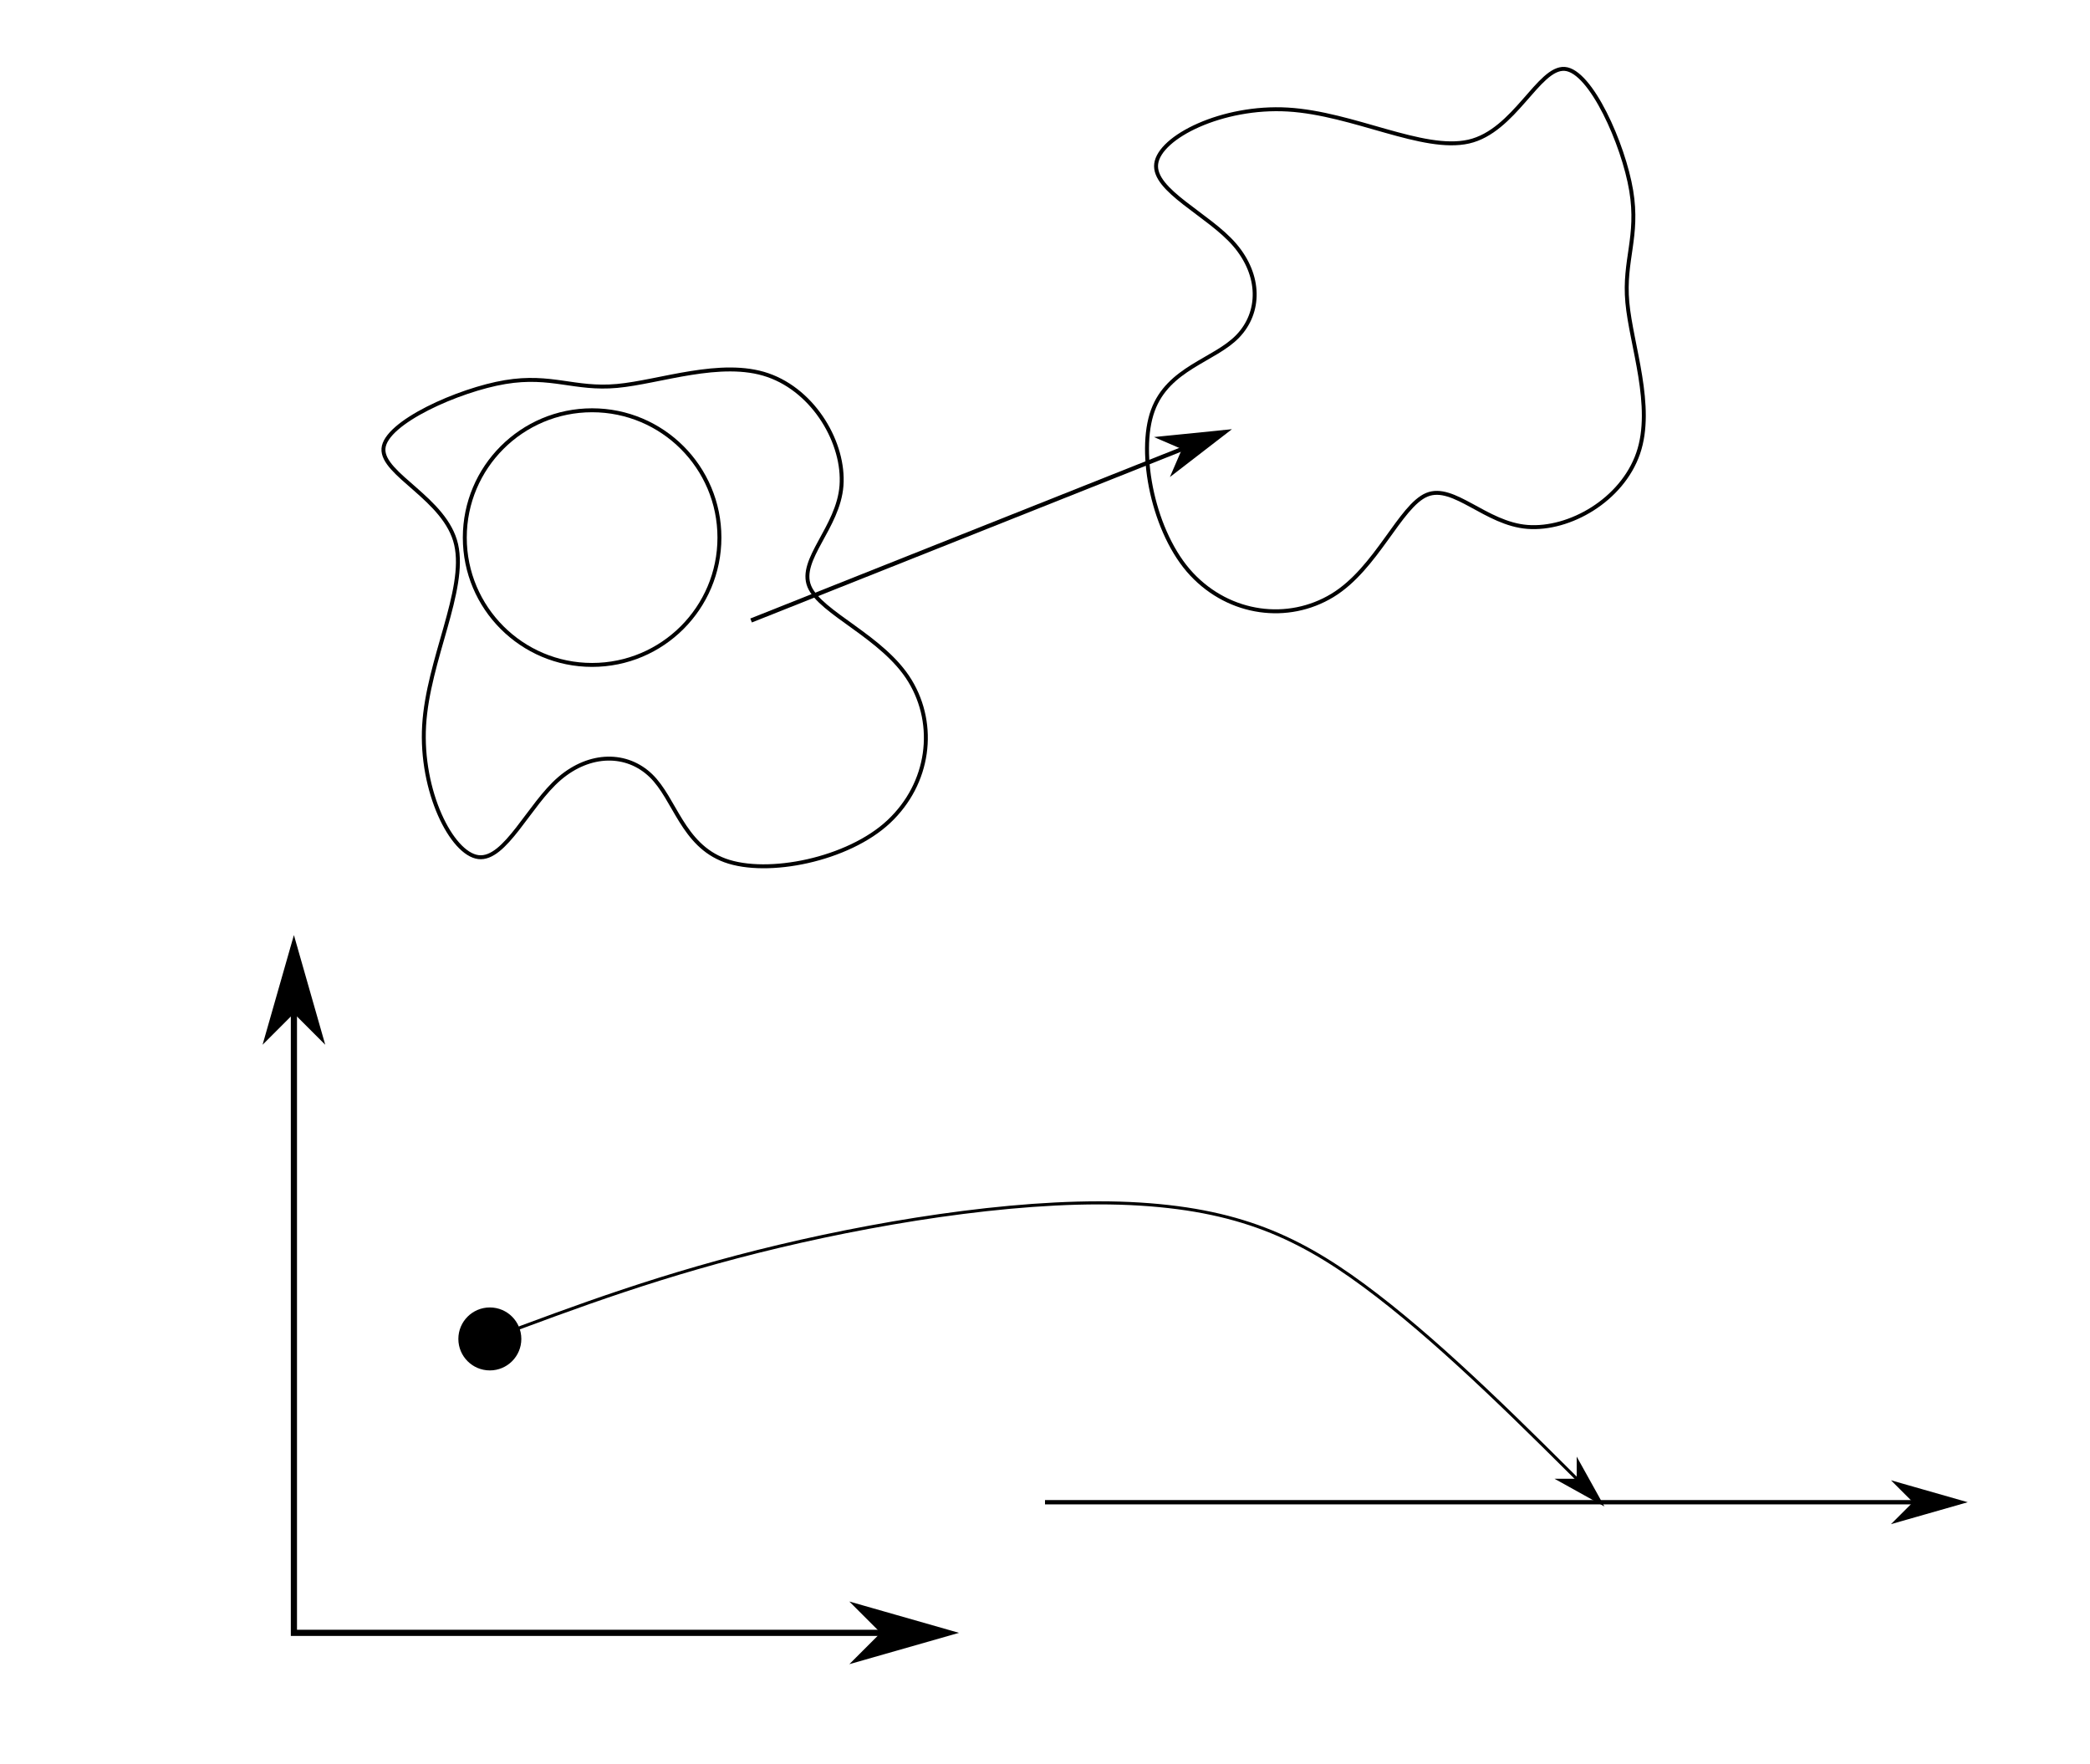
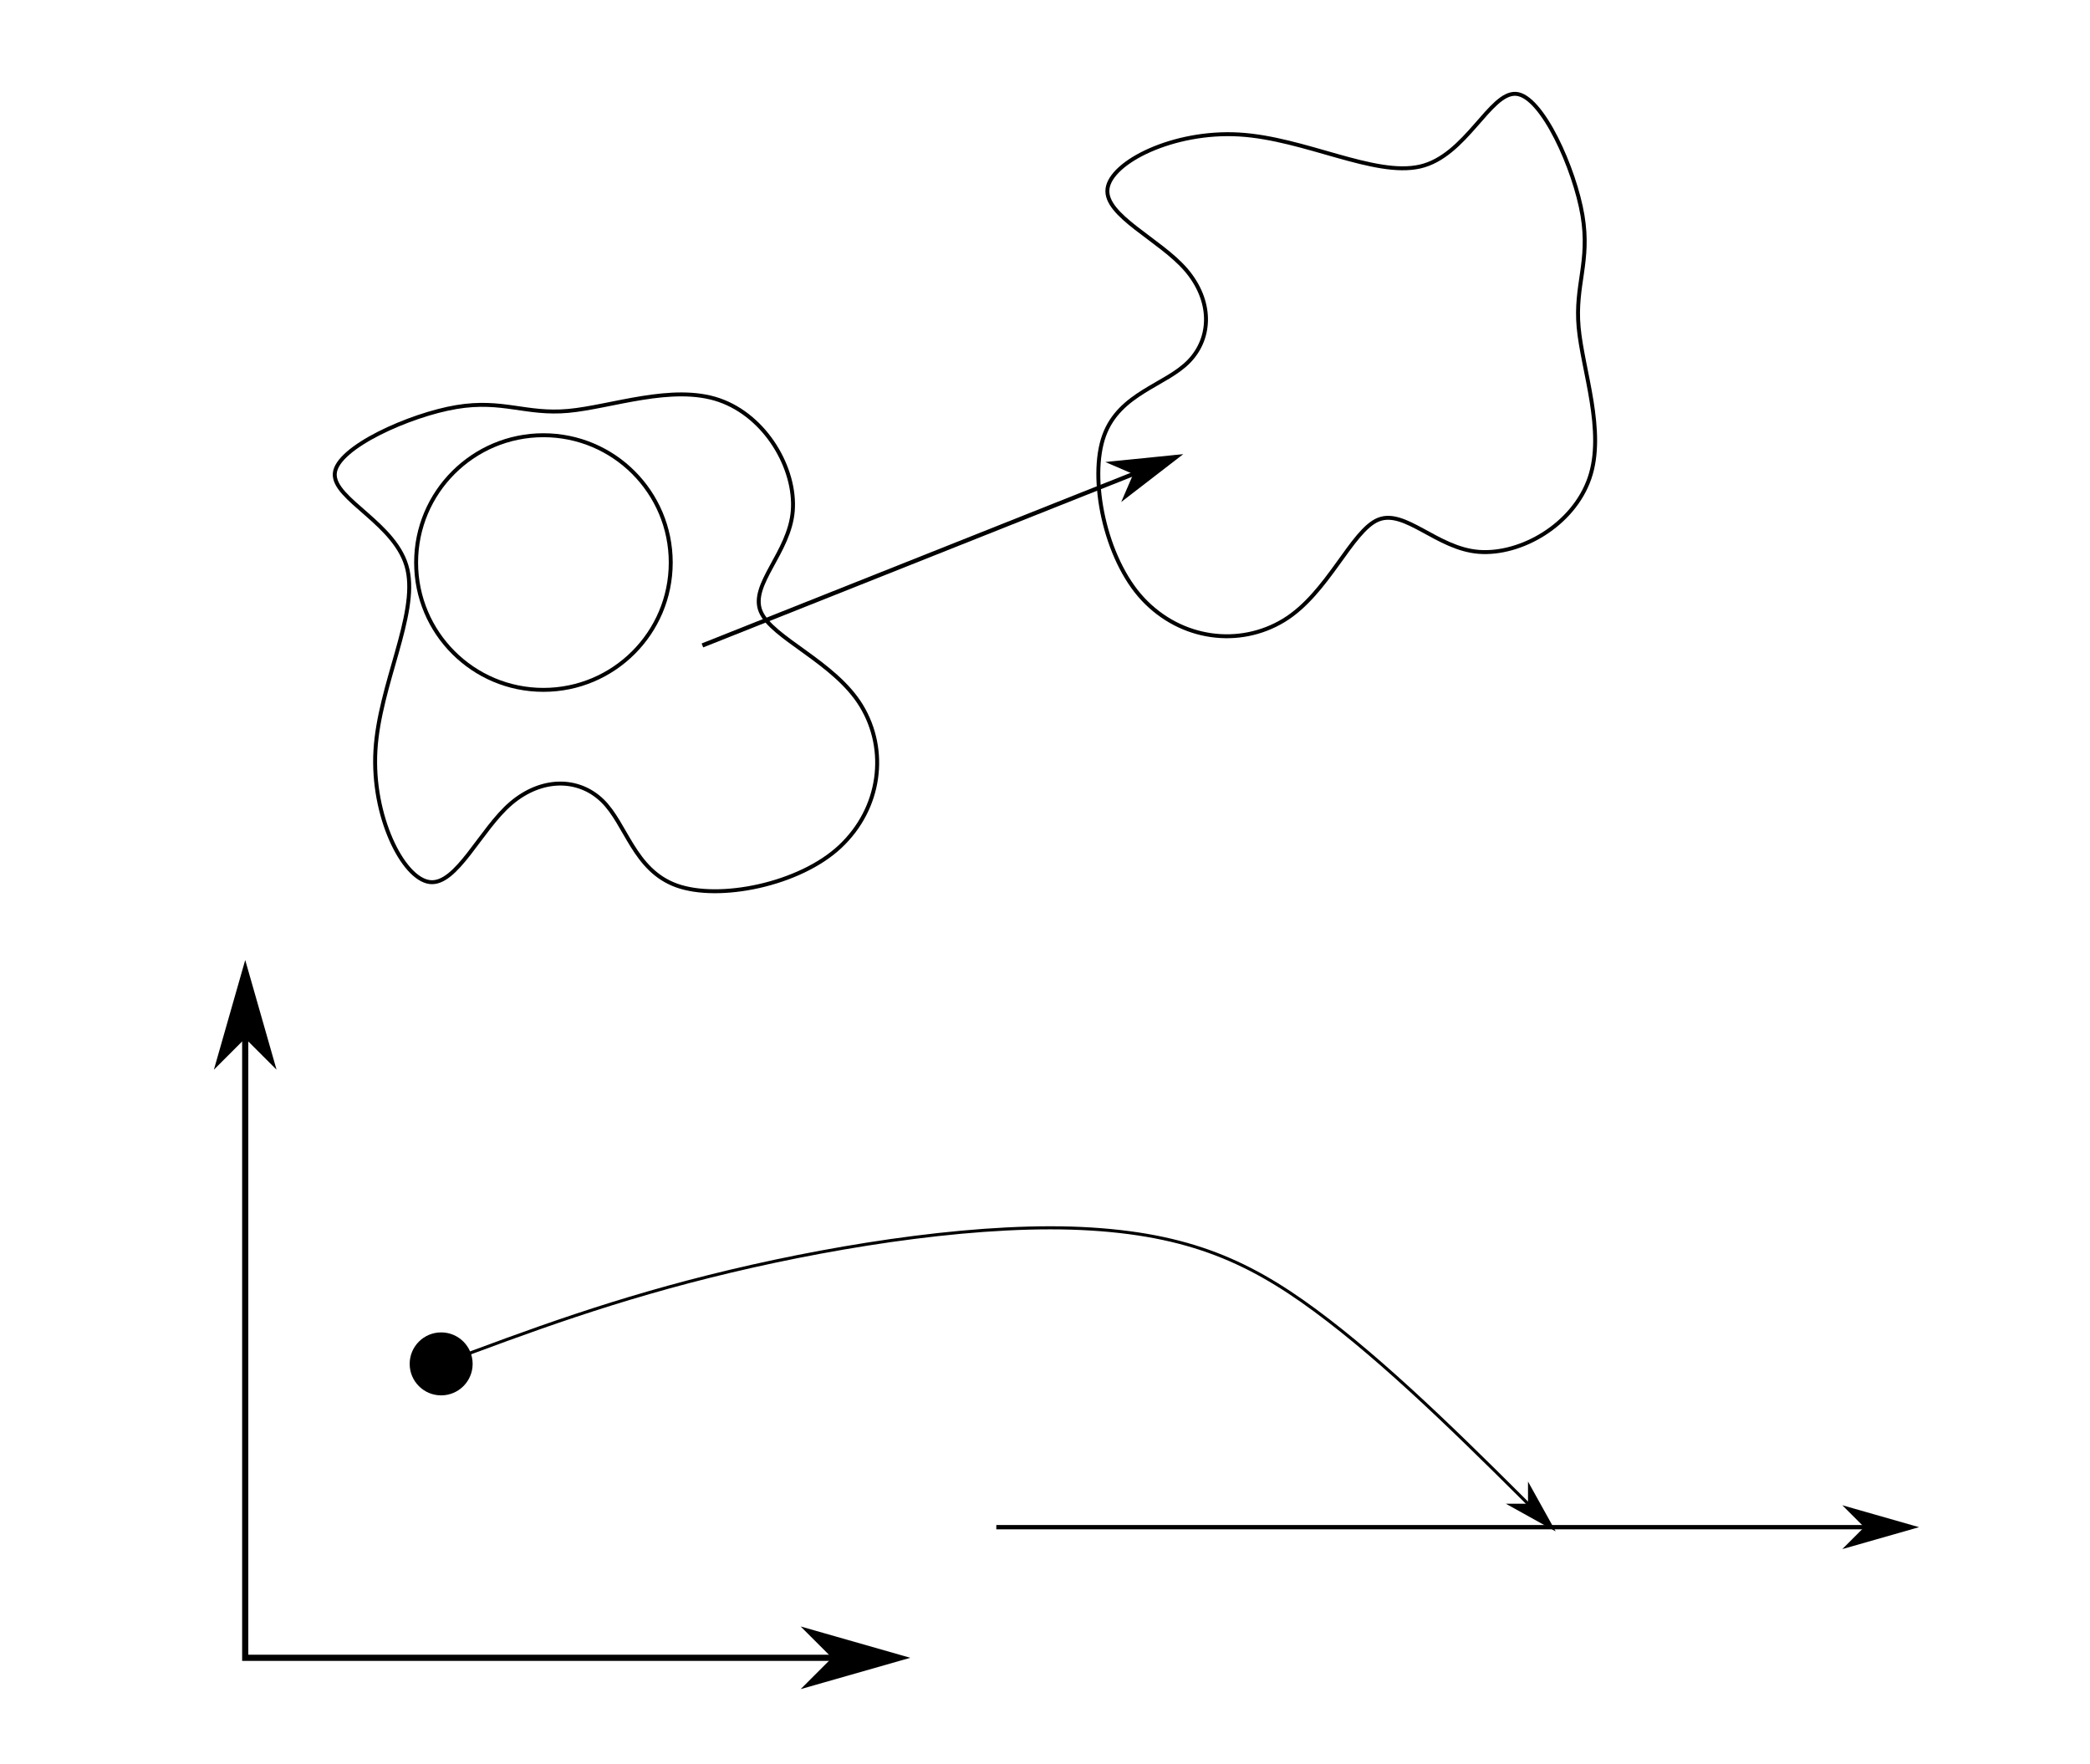
<svg xmlns="http://www.w3.org/2000/svg" width="1280" height="1080" viewBox="0 0 338.667 285.75" version="1.1" id="svg8">
  <defs id="defs2">
    <marker style="overflow:visible;" id="marker2886" refX="0.0" refY="0.0" orient="auto">
      <path transform="scale(0.8) rotate(180) translate(12.5,0)" style="fill-rule:evenodd;stroke:#000000;stroke-width:1pt;stroke-opacity:1;fill:#000000;fill-opacity:1" d="M 0.0,0.0 L 5.0,-5.0 L -12.5,0.0 L 5.0,5.0 L 0.0,0.0 z " id="path2884" />
    </marker>
    <marker orient="auto" refY="0.0" refX="0.0" id="marker2662" style="overflow:visible;">
      <path id="path2660" d="M 0.0,0.0 L 5.0,-5.0 L -12.5,0.0 L 5.0,5.0 L 0.0,0.0 z " style="fill-rule:evenodd;stroke:#000000;stroke-width:1pt;stroke-opacity:1;fill:#000000;fill-opacity:1" transform="scale(0.8) rotate(180) translate(12.5,0)" />
    </marker>
    <marker style="overflow:visible;" id="marker1878" refX="0.0" refY="0.0" orient="auto">
      <path transform="scale(0.8) rotate(180) translate(12.5,0)" style="fill-rule:evenodd;stroke:#000000;stroke-width:1pt;stroke-opacity:1;fill:#000000;fill-opacity:1" d="M 0.0,0.0 L 5.0,-5.0 L -12.5,0.0 L 5.0,5.0 L 0.0,0.0 z " id="path1876" />
    </marker>
    <marker orient="auto" refY="0.0" refX="0.0" id="Arrow1Lstart" style="overflow:visible">
      <path id="path1405" d="M 0.0,0.0 L 5.0,-5.0 L -12.5,0.0 L 5.0,5.0 L 0.0,0.0 z " style="fill-rule:evenodd;stroke:#000000;stroke-width:1pt;stroke-opacity:1;fill:#000000;fill-opacity:1" transform="scale(0.8) translate(12.5,0)" />
    </marker>
-     <marker orient="auto" refY="0.0" refX="0.0" id="Arrow1Lend" style="overflow:visible;">
-       <path id="path1408" d="M 0.0,0.0 L 5.0,-5.0 L -12.5,0.0 L 5.0,5.0 L 0.0,0.0 z " style="fill-rule:evenodd;stroke:#000000;stroke-width:1pt;stroke-opacity:1;fill:#000000;fill-opacity:1" transform="scale(0.8) rotate(180) translate(12.5,0)" />
-     </marker>
    <marker orient="auto" refY="0" refX="0" id="marker3200" style="overflow:visible">
      <path id="path3198" d="M 0,0 5,-5 -12.5,0 5,5 Z" style="fill:#000000;fill-opacity:1;fill-rule:evenodd;stroke:#000000;stroke-width:1pt;stroke-opacity:1" transform="matrix(-0.8,0,0,-0.8,-10,0)" />
    </marker>
    <marker orient="auto" refY="0" refX="0" id="Arrow1Lstart-9" style="overflow:visible">
      <path id="path1405-2" d="M 0,0 5,-5 -12.5,0 5,5 Z" style="fill:#000000;fill-opacity:1;fill-rule:evenodd;stroke:#000000;stroke-width:1pt;stroke-opacity:1" transform="matrix(0.8,0,0,0.8,10,0)" />
-     </marker>
-     <marker orient="auto" refY="0" refX="0" id="Arrow1Lend-4" style="overflow:visible">
-       <path id="path1408-5" d="M 0,0 5,-5 -12.5,0 5,5 Z" style="fill:#000000;fill-opacity:1;fill-rule:evenodd;stroke:#000000;stroke-width:1pt;stroke-opacity:1" transform="matrix(-0.8,0,0,-0.8,-10,0)" />
    </marker>
    <marker orient="auto" refY="0" refX="0" id="Arrow1Lstart-3" style="overflow:visible">
      <path id="path1405-5" d="M 0,0 5,-5 -12.5,0 5,5 Z" style="fill:#000000;fill-opacity:1;fill-rule:evenodd;stroke:#000000;stroke-width:1pt;stroke-opacity:1" transform="matrix(0.8,0,0,0.8,10,0)" />
    </marker>
    <marker orient="auto" refY="0" refX="0" id="Arrow1Lend-6" style="overflow:visible">
      <path id="path1408-2" d="M 0,0 5,-5 -12.5,0 5,5 Z" style="fill:#000000;fill-opacity:1;fill-rule:evenodd;stroke:#000000;stroke-width:1pt;stroke-opacity:1" transform="matrix(-0.8,0,0,-0.8,-10,0)" />
    </marker>
  </defs>
  <g id="layer1" transform="translate(0,-11.25001)">
-     <path style="opacity:1;vector-effect:none;fill:none;fill-opacity:1;stroke:#000000;stroke-width:1;stroke-linecap:butt;stroke-linejoin:miter;stroke-miterlimit:4;stroke-dasharray:none;stroke-dashoffset:0;stroke-opacity:1;marker-start:url(#Arrow1Lstart);marker-end:url(#Arrow1Lend)" d="M -248.708,11.25 V 122.375 H -142.875" id="path1820" />
-     <path style="opacity:1;vector-effect:none;fill:none;fill-opacity:1;stroke:#000000;stroke-width:0.9;stroke-linecap:butt;stroke-linejoin:miter;stroke-miterlimit:4;stroke-dasharray:none;stroke-dashoffset:0;stroke-opacity:1" d="m -212.548,170.882 c 9.702,-0.882 23.813,-6.174 34.498,-2.467 10.685,3.706 17.537,15.696 16.81,25.274 -0.727,9.577 -9.856,16.881 -7.356,23 2.5,6.119 16.902,11.52 23.025,21.626 6.123,10.106 4.46,23.408 -4.847,32.148 -9.308,8.741 -27.734,12.426 -37.438,8.884 -9.704,-3.542 -11.463,-14.097 -16.949,-19.388 -5.486,-5.292 -13.917,-5.292 -20.873,0.649 -6.956,5.941 -12.447,18.753 -18.57,17.973 -6.123,-0.78 -13.28,-15.094 -12.397,-30.09 0.883,-14.996 9.7,-30.866 7.321,-41.349 -2.379,-10.483 -17.024,-15.975 -16.615,-21.939 0.409,-5.964 17.23,-13.439 27.813,-15.203 10.583,-1.764 15.875,1.764 25.576,0.882 z" id="path1864" transform="translate(22.04842,-0.8819004)" />
-     <path style="opacity:1;vector-effect:none;fill:none;fill-opacity:1;stroke:#000000;stroke-width:0.687;stroke-linecap:butt;stroke-linejoin:miter;stroke-miterlimit:4;stroke-dasharray:none;stroke-dashoffset:0;stroke-opacity:1;marker-end:url(#marker1878)" d="M 121.708,111.792 198.389,81.29" id="path1868" />
-     <flowRoot xml:space="preserve" id="flowRoot2396" style="font-variant-east_asian:normal;opacity:1;vector-effect:none;fill:none;fill-opacity:1;stroke:#000000;stroke-width:3.402;stroke-linecap:butt;stroke-linejoin:miter;stroke-miterlimit:4;stroke-dasharray:none;stroke-dashoffset:0;stroke-opacity:1;line-height:1.25;letter-spacing:0px;word-spacing:0px">
+     <path style="opacity:1;vector-effect:none;fill:none;fill-opacity:1;stroke:#000000;stroke-width:0.687;stroke-linecap:butt;stroke-linejoin:miter;stroke-miterlimit:4;stroke-dasharray:none;stroke-dashoffset:0;stroke-opacity:1;marker-end:url(#marker1878)" d="M 113.819,115.835 190.5,85.333" id="path1868" />
+     <flowRoot xml:space="preserve" id="flowRoot2396" style="line-height:1.25;letter-spacing:0px;word-spacing:0px;opacity:1;vector-effect:none;fill:none;fill-opacity:1;stroke:#000000;stroke-width:3.402;stroke-linecap:butt;stroke-linejoin:miter;stroke-miterlimit:4;stroke-dasharray:none;stroke-dashoffset:0;stroke-opacity:1">
      <flowRegion id="flowRegion2398">
        <rect id="rect2400" width="240" height="140" x="-560" y="0" />
      </flowRegion>
      <flowPara id="flowPara2402" />
    </flowRoot>
-     <flowRoot xml:space="preserve" id="flowRoot2404" style="font-size:42.667px;line-height:1.25;letter-spacing:0px;word-spacing:0px;opacity:1;vector-effect:none;fill:none;fill-opacity:1;stroke:#000000;stroke-width:3.402;stroke-linecap:butt;stroke-linejoin:miter;stroke-miterlimit:4;stroke-dasharray:none;stroke-dashoffset:0;stroke-opacity:1" transform="matrix(0.2645833,0,0,0.2645833,38.11794,28.29097)">
-       <flowRegion id="flowRegion2406" style="font-size:42.667px">
-         <rect id="rect2408" width="220" height="200" x="-560" y="20" style="font-size:42.667px" />
-       </flowRegion>
-       <flowPara id="flowPara2410">$\mathbb{R}$</flowPara>
-     </flowRoot>
-     <path style="opacity:1;vector-effect:none;fill:none;fill-opacity:1;stroke:#000000;stroke-width:1;stroke-linecap:butt;stroke-linejoin:miter;stroke-miterlimit:4;stroke-dasharray:none;stroke-dashoffset:0;stroke-opacity:1;marker-start:url(#Arrow1Lstart-9);marker-end:url(#Arrow1Lend-4)" d="m -195.792,291.708 v 111.125 h 105.833" id="path1820-1" />
-     <path style="opacity:1;vector-effect:none;fill:none;fill-opacity:1;stroke:#000000;stroke-width:0.9;stroke-linecap:butt;stroke-linejoin:miter;stroke-miterlimit:4;stroke-dasharray:none;stroke-dashoffset:0;stroke-opacity:1;marker-end:url(#marker3200)" d="M -195.792,402.833 -243.417,471.625" id="path3190" />
-     <path style="opacity:1;vector-effect:none;fill:none;fill-opacity:1;stroke:#000000;stroke-width:0.9;stroke-linecap:butt;stroke-linejoin:miter;stroke-miterlimit:4;stroke-dasharray:none;stroke-dashoffset:0;stroke-opacity:1" d="m -212.548,170.882 c 9.702,-0.882 23.813,-6.174 34.498,-2.467 10.685,3.706 17.537,15.696 16.81,25.274 -0.727,9.577 -9.856,16.881 -7.356,23 2.5,6.119 16.902,11.52 23.025,21.626 6.123,10.106 4.46,23.408 -4.847,32.148 -9.308,8.741 -27.734,12.426 -37.438,8.884 -9.704,-3.542 -11.463,-14.097 -16.949,-19.388 -5.486,-5.292 -13.917,-5.292 -20.873,0.649 -6.956,5.941 -12.447,18.753 -18.57,17.973 -6.123,-0.78 -13.28,-15.094 -12.397,-30.09 0.883,-14.996 9.7,-30.866 7.321,-41.349 -2.379,-10.483 -17.024,-15.975 -16.615,-21.939 0.409,-5.964 17.23,-13.439 27.813,-15.203 10.583,-1.764 15.875,1.764 25.576,0.882 z" id="path1864-6" transform="matrix(0.7088701,0,0,0.7088701,250.653,-47.34504)" />
-     <path style="opacity:1;vector-effect:none;fill:none;fill-opacity:1;stroke:#000000;stroke-width:0.9;stroke-linecap:butt;stroke-linejoin:miter;stroke-miterlimit:4;stroke-dasharray:none;stroke-dashoffset:0;stroke-opacity:1" d="m -212.548,170.882 c 9.702,-0.882 23.813,-6.174 34.498,-2.467 10.685,3.706 17.537,15.696 16.81,25.274 -0.727,9.577 -9.856,16.881 -7.356,23 2.5,6.119 16.902,11.52 23.025,21.626 6.123,10.106 4.46,23.408 -4.847,32.148 -9.308,8.741 -27.734,12.426 -37.438,8.884 -9.704,-3.542 -11.463,-14.097 -16.949,-19.388 -5.486,-5.292 -13.917,-5.292 -20.873,0.649 -6.956,5.941 -12.447,18.753 -18.57,17.973 -6.123,-0.78 -13.28,-15.094 -12.397,-30.09 0.883,-14.996 9.7,-30.866 7.321,-41.349 -2.379,-10.483 -17.024,-15.975 -16.615,-21.939 0.409,-5.964 17.23,-13.439 27.813,-15.203 10.583,-1.764 15.875,1.764 25.576,0.882 z" id="path1864-5" transform="matrix(0,0.7088701,-0.7088701,0,384.8293,210.929)" />
-     <flowRoot xml:space="preserve" id="flowRoot937" style="line-height:1.25;letter-spacing:0px;word-spacing:0px;opacity:1;vector-effect:none;fill:none;fill-opacity:1;stroke:#000000;stroke-width:3.402;stroke-linecap:butt;stroke-linejoin:miter;stroke-miterlimit:4;stroke-dasharray:none;stroke-dashoffset:0;stroke-opacity:1" transform="matrix(0.1875552,0,0,0.1875552,47.46834,-4.985156)">
+     <path style="opacity:1;vector-effect:none;fill:none;fill-opacity:1;stroke:#000000;stroke-width:0.9;stroke-linecap:butt;stroke-linejoin:miter;stroke-miterlimit:4;stroke-dasharray:none;stroke-dashoffset:0;stroke-opacity:1" d="m -212.548,170.882 c 9.702,-0.882 23.813,-6.174 34.498,-2.467 10.685,3.706 17.537,15.696 16.81,25.274 -0.727,9.577 -9.856,16.881 -7.356,23 2.5,6.119 16.902,11.52 23.025,21.626 6.123,10.106 4.46,23.408 -4.847,32.148 -9.308,8.741 -27.734,12.426 -37.438,8.884 -9.704,-3.542 -11.463,-14.097 -16.949,-19.388 -5.486,-5.292 -13.917,-5.292 -20.873,0.649 -6.956,5.941 -12.447,18.753 -18.57,17.973 -6.123,-0.78 -13.28,-15.094 -12.397,-30.09 0.883,-14.996 9.7,-30.866 7.321,-41.349 -2.379,-10.483 -17.024,-15.975 -16.615,-21.939 0.409,-5.964 17.23,-13.439 27.813,-15.203 10.583,-1.764 15.875,1.764 25.576,0.882 z" id="path1864-6" transform="matrix(0.7088701,0,0,0.7088701,242.764,-43.30195)" />
+     <path style="opacity:1;vector-effect:none;fill:none;fill-opacity:1;stroke:#000000;stroke-width:0.9;stroke-linecap:butt;stroke-linejoin:miter;stroke-miterlimit:4;stroke-dasharray:none;stroke-dashoffset:0;stroke-opacity:1" d="m -212.548,170.882 c 9.702,-0.882 23.813,-6.174 34.498,-2.467 10.685,3.706 17.537,15.696 16.81,25.274 -0.727,9.577 -9.856,16.881 -7.356,23 2.5,6.119 16.902,11.52 23.025,21.626 6.123,10.106 4.46,23.408 -4.847,32.148 -9.308,8.741 -27.734,12.426 -37.438,8.884 -9.704,-3.542 -11.463,-14.097 -16.949,-19.388 -5.486,-5.292 -13.917,-5.292 -20.873,0.649 -6.956,5.941 -12.447,18.753 -18.57,17.973 -6.123,-0.78 -13.28,-15.094 -12.397,-30.09 0.883,-14.996 9.7,-30.866 7.321,-41.349 -2.379,-10.483 -17.024,-15.975 -16.615,-21.939 0.409,-5.964 17.23,-13.439 27.813,-15.203 10.583,-1.764 15.875,1.764 25.576,0.882 z" id="path1864-5" transform="matrix(0,0.7088701,-0.7088701,0,376.9403,214.9721)" />
+     <flowRoot xml:space="preserve" id="flowRoot937" style="line-height:1.25;letter-spacing:0px;word-spacing:0px;opacity:1;vector-effect:none;fill:none;fill-opacity:1;stroke:#000000;stroke-width:3.402;stroke-linecap:butt;stroke-linejoin:miter;stroke-miterlimit:4;stroke-dasharray:none;stroke-dashoffset:0;stroke-opacity:1" transform="matrix(0.1875552,0,0,0.1875552,39.57937,-0.94206)">
      <flowRegion id="flowRegion939">
        <rect id="rect941" width="200" height="120" x="560" y="740" />
      </flowRegion>
      <flowPara id="flowPara943">M</flowPara>
    </flowRoot>
-     <flowRoot xml:space="preserve" id="flowRoot945" style="line-height:1.25;letter-spacing:0px;word-spacing:0px;opacity:1;vector-effect:none;fill:none;fill-opacity:1;stroke:#000000;stroke-width:3.402;stroke-linecap:butt;stroke-linejoin:miter;stroke-miterlimit:4;stroke-dasharray:none;stroke-dashoffset:0;stroke-opacity:1" transform="matrix(0.1875552,0,0,0.1875552,47.46834,-4.985156)">
+     <flowRoot xml:space="preserve" id="flowRoot945" style="line-height:1.25;letter-spacing:0px;word-spacing:0px;opacity:1;vector-effect:none;fill:none;fill-opacity:1;stroke:#000000;stroke-width:3.402;stroke-linecap:butt;stroke-linejoin:miter;stroke-miterlimit:4;stroke-dasharray:none;stroke-dashoffset:0;stroke-opacity:1" transform="matrix(0.1875552,0,0,0.1875552,39.57937,-0.94206)">
      <flowRegion id="flowRegion947">
        <rect id="rect949" width="120" height="80" x="980" y="560" />
      </flowRegion>
      <flowPara id="flowPara951">N</flowPara>
    </flowRoot>
-     <flowRoot xml:space="preserve" id="flowRoot1721" style="line-height:1.25;letter-spacing:0px;word-spacing:0px;opacity:1;vector-effect:none;fill:none;fill-opacity:1;stroke:#000000;stroke-width:3.402;stroke-linecap:butt;stroke-linejoin:miter;stroke-miterlimit:4;stroke-dasharray:none;stroke-dashoffset:0;stroke-opacity:1" transform="matrix(0.1875552,0,0,0.1875552,47.46834,-4.985156)">
+     <flowRoot xml:space="preserve" id="flowRoot1721" style="line-height:1.25;letter-spacing:0px;word-spacing:0px;opacity:1;vector-effect:none;fill:none;fill-opacity:1;stroke:#000000;stroke-width:3.402;stroke-linecap:butt;stroke-linejoin:miter;stroke-miterlimit:4;stroke-dasharray:none;stroke-dashoffset:0;stroke-opacity:1" transform="matrix(0.1875552,0,0,0.1875552,39.57937,-0.94206)">
      <flowRegion id="flowRegion1723">
        <rect id="rect1725" width="80" height="40" x="560" y="500" />
      </flowRegion>
      <flowPara id="flowPara1727">h</flowPara>
    </flowRoot>
-     <circle style="opacity:1;vector-effect:none;fill:none;fill-opacity:1;fill-rule:evenodd;stroke:#000000;stroke-width:0.638;stroke-linecap:butt;stroke-linejoin:miter;stroke-miterlimit:4;stroke-dasharray:none;stroke-dashoffset:0;stroke-opacity:1" id="path1805" cx="95.947" cy="98.361" r="20.631" />
-     <flowRoot xml:space="preserve" id="flowRoot1807" style="line-height:1.25;letter-spacing:0px;word-spacing:0px;opacity:1;vector-effect:none;fill:none;fill-opacity:1;stroke:#000000;stroke-width:3.402;stroke-linecap:butt;stroke-linejoin:miter;stroke-miterlimit:4;stroke-dasharray:none;stroke-dashoffset:0;stroke-opacity:1" transform="matrix(0.1875552,0,0,0.1875552,47.46834,-4.985156)">
+     <circle style="opacity:1;vector-effect:none;fill:none;fill-opacity:1;fill-rule:evenodd;stroke:#000000;stroke-width:0.638;stroke-linecap:butt;stroke-linejoin:miter;stroke-miterlimit:4;stroke-dasharray:none;stroke-dashoffset:0;stroke-opacity:1" id="path1805" cx="88.058" cy="102.404" r="20.631" />
+     <flowRoot xml:space="preserve" id="flowRoot1807" style="line-height:1.25;letter-spacing:0px;word-spacing:0px;opacity:1;vector-effect:none;fill:none;fill-opacity:1;stroke:#000000;stroke-width:3.402;stroke-linecap:butt;stroke-linejoin:miter;stroke-miterlimit:4;stroke-dasharray:none;stroke-dashoffset:0;stroke-opacity:1" transform="matrix(0.1875552,0,0,0.1875552,39.57937,-0.94206)">
      <flowRegion id="flowRegion1809">
        <rect id="rect1811" width="60" height="45" x="210" y="490" />
      </flowRegion>
      <flowPara id="flowPara1813">$\Lambda(M)$</flowPara>
    </flowRoot>
-     <flowRoot xml:space="preserve" id="flowRoot1815" style="line-height:1.25;letter-spacing:0px;word-spacing:0px;opacity:1;vector-effect:none;fill:none;fill-opacity:1;stroke:#000000;stroke-width:3.402;stroke-linecap:butt;stroke-linejoin:miter;stroke-miterlimit:4;stroke-dasharray:none;stroke-dashoffset:0;stroke-opacity:1" transform="matrix(0.1875552,0,0,0.1875552,49.2666,-5.322329)">
+     <flowRoot xml:space="preserve" id="flowRoot1815" style="line-height:1.25;letter-spacing:0px;word-spacing:0px;opacity:1;vector-effect:none;fill:none;fill-opacity:1;stroke:#000000;stroke-width:3.402;stroke-linecap:butt;stroke-linejoin:miter;stroke-miterlimit:4;stroke-dasharray:none;stroke-dashoffset:0;stroke-opacity:1" transform="matrix(0.1875552,0,0,0.1875552,41.37763,-1.279233)">
      <flowRegion id="flowRegion1817">
        <rect id="rect1819" width="75" height="50" x="205" y="565" />
      </flowRegion>
      <flowPara id="flowPara1821">$T_pM$</flowPara>
      <flowPara id="flowPara1823" />
    </flowRoot>
-     <flowRoot xml:space="preserve" id="flowRoot1825" style="line-height:1.25;letter-spacing:0px;word-spacing:0px;opacity:1;vector-effect:none;fill:none;fill-opacity:1;stroke:#000000;stroke-width:3.402;stroke-linecap:butt;stroke-linejoin:miter;stroke-miterlimit:4;stroke-dasharray:none;stroke-dashoffset:0;stroke-opacity:1" transform="matrix(0.1875552,0,0,0.1875552,47.46834,-4.985156)">
+     <flowRoot xml:space="preserve" id="flowRoot1825" style="line-height:1.25;letter-spacing:0px;word-spacing:0px;opacity:1;vector-effect:none;fill:none;fill-opacity:1;stroke:#000000;stroke-width:3.402;stroke-linecap:butt;stroke-linejoin:miter;stroke-miterlimit:4;stroke-dasharray:none;stroke-dashoffset:0;stroke-opacity:1" transform="matrix(0.1875552,0,0,0.1875552,39.57937,-0.94206)">
      <flowRegion id="flowRegion1827">
        <rect id="rect1829" width="65" height="60" x="815" y="440" />
      </flowRegion>
      <flowPara id="flowPara1831">$h(p)$</flowPara>
      <flowPara id="flowPara1833" />
    </flowRoot>
-     <path style="opacity:1;vector-effect:none;fill:none;fill-opacity:1;stroke:#000000;stroke-width:1;stroke-linecap:butt;stroke-linejoin:miter;stroke-miterlimit:4;stroke-dasharray:none;stroke-dashoffset:0;stroke-opacity:1;marker-start:url(#Arrow1Lstart-3);marker-end:url(#Arrow1Lend-6)" d="M 47.625,164.708 V 275.833 H 153.458" id="path1820-9" />
-     <path style="opacity:1;vector-effect:none;fill:none;fill-opacity:1;stroke:#000000;stroke-width:0.7;stroke-linecap:butt;stroke-linejoin:miter;stroke-miterlimit:4;stroke-dasharray:none;stroke-dashoffset:0;stroke-opacity:1;marker-end:url(#marker2662)" d="M 169.333,254.667 H 317.5" id="path2652" />
-     <flowRoot xml:space="preserve" id="flowRoot2856" style="line-height:1.25;letter-spacing:0px;word-spacing:0px;opacity:1;vector-effect:none;fill:none;fill-opacity:1;stroke:#000000;stroke-width:3.402;stroke-linecap:butt;stroke-linejoin:miter;stroke-miterlimit:4;stroke-dasharray:none;stroke-dashoffset:0;stroke-opacity:1" transform="matrix(0.2645833,0,0,0.2645833,0,11.25001)">
+     <path style="opacity:1;vector-effect:none;fill:none;fill-opacity:1;stroke:#000000;stroke-width:1;stroke-linecap:butt;stroke-linejoin:miter;stroke-miterlimit:4;stroke-dasharray:none;stroke-dashoffset:0;stroke-opacity:1;marker-start:url(#Arrow1Lstart-3);marker-end:url(#Arrow1Lend-6)" d="M 39.736,168.751 V 279.876 H 145.569" id="path1820-9" />
+     <path style="opacity:1;vector-effect:none;fill:none;fill-opacity:1;stroke:#000000;stroke-width:0.7;stroke-linecap:butt;stroke-linejoin:miter;stroke-miterlimit:4;stroke-dasharray:none;stroke-dashoffset:0;stroke-opacity:1;marker-end:url(#marker2662)" d="M 161.444,258.71 H 309.611" id="path2652" />
+     <flowRoot xml:space="preserve" id="flowRoot2856" style="line-height:1.25;letter-spacing:0px;word-spacing:0px;opacity:1;vector-effect:none;fill:none;fill-opacity:1;stroke:#000000;stroke-width:3.402;stroke-linecap:butt;stroke-linejoin:miter;stroke-miterlimit:4;stroke-dasharray:none;stroke-dashoffset:0;stroke-opacity:1" transform="matrix(0.2645833,0,0,0.2645833,-7.88897,15.29311)">
      <flowRegion id="flowRegion2858">
        <rect id="rect2860" width="70" height="40" x="140" y="820" />
      </flowRegion>
      <flowPara id="flowPara2862">$2$</flowPara>
    </flowRoot>
-     <flowRoot xml:space="preserve" id="flowRoot2864" style="line-height:1.25;letter-spacing:0px;word-spacing:0px;opacity:1;vector-effect:none;fill:none;fill-opacity:1;stroke:#000000;stroke-width:3.402;stroke-linecap:butt;stroke-linejoin:miter;stroke-miterlimit:4;stroke-dasharray:none;stroke-dashoffset:0;stroke-opacity:1" transform="matrix(0.2645833,0,0,0.2645833,0,11.25001)">
+     <flowRoot xml:space="preserve" id="flowRoot2864" style="line-height:1.25;letter-spacing:0px;word-spacing:0px;opacity:1;vector-effect:none;fill:none;fill-opacity:1;stroke:#000000;stroke-width:3.402;stroke-linecap:butt;stroke-linejoin:miter;stroke-miterlimit:4;stroke-dasharray:none;stroke-dashoffset:0;stroke-opacity:1" transform="matrix(0.2645833,0,0,0.2645833,-7.88897,15.29311)">
      <flowRegion id="flowRegion2866">
        <rect id="rect2868" width="70" height="40" x="290" y="1010" />
      </flowRegion>
      <flowPara id="flowPara2870">$1$</flowPara>
    </flowRoot>
-     <circle id="path2872" style="fill:#000000;stroke:none" cx="79.375" cy="228.208" r="5.102" />
-     <path style="opacity:1;vector-effect:none;fill:none;fill-opacity:1;stroke:#000000;stroke-width:0.5;stroke-linecap:butt;stroke-linejoin:miter;stroke-miterlimit:4;stroke-dasharray:none;stroke-dashoffset:0;stroke-opacity:1;marker-end:url(#marker2886)" d="m 79.375,228.208 c 14.111,-5.292 28.223,-10.583 46.868,-15.012 18.645,-4.429 41.327,-7.918 58.476,-6.84 17.149,1.078 26.948,5.978 38.413,14.797 11.465,8.819 23.813,21.167 36.16,33.514" id="path2874" />
-     <flowRoot xml:space="preserve" id="flowRoot2996" style="line-height:1.25;letter-spacing:0px;word-spacing:0px;opacity:1;vector-effect:none;fill:none;fill-opacity:1;stroke:#000000;stroke-width:3.402;stroke-linecap:butt;stroke-linejoin:miter;stroke-miterlimit:4;stroke-dasharray:none;stroke-dashoffset:0;stroke-opacity:1" transform="matrix(0.2645833,0,0,0.2645833,0,11.25001)">
+     <circle id="path2872" style="fill:#000000;stroke:none" cx="71.486" cy="232.251" r="5.102" />
+     <path style="opacity:1;vector-effect:none;fill:none;fill-opacity:1;stroke:#000000;stroke-width:0.5;stroke-linecap:butt;stroke-linejoin:miter;stroke-miterlimit:4;stroke-dasharray:none;stroke-dashoffset:0;stroke-opacity:1;marker-end:url(#marker2886)" d="m 79.375,228.208 c 14.111,-5.292 28.223,-10.583 46.868,-15.012 18.645,-4.429 41.327,-7.918 58.476,-6.84 17.149,1.078 26.948,5.978 38.413,14.797 11.465,8.819 23.813,21.167 36.16,33.514" id="path2874" transform="translate(-7.88897,4.043096)" />
+     <flowRoot xml:space="preserve" id="flowRoot2996" style="line-height:1.25;letter-spacing:0px;word-spacing:0px;opacity:1;vector-effect:none;fill:none;fill-opacity:1;stroke:#000000;stroke-width:3.402;stroke-linecap:butt;stroke-linejoin:miter;stroke-miterlimit:4;stroke-dasharray:none;stroke-dashoffset:0;stroke-opacity:1" transform="matrix(0.2645833,0,0,0.2645833,-7.88897,15.29311)">
      <flowRegion id="flowRegion2998">
        <rect id="rect3000" width="60" height="45" x="965" y="935" />
      </flowRegion>
      <flowPara id="flowPara3002">$3$</flowPara>
    </flowRoot>
  </g>
</svg>
